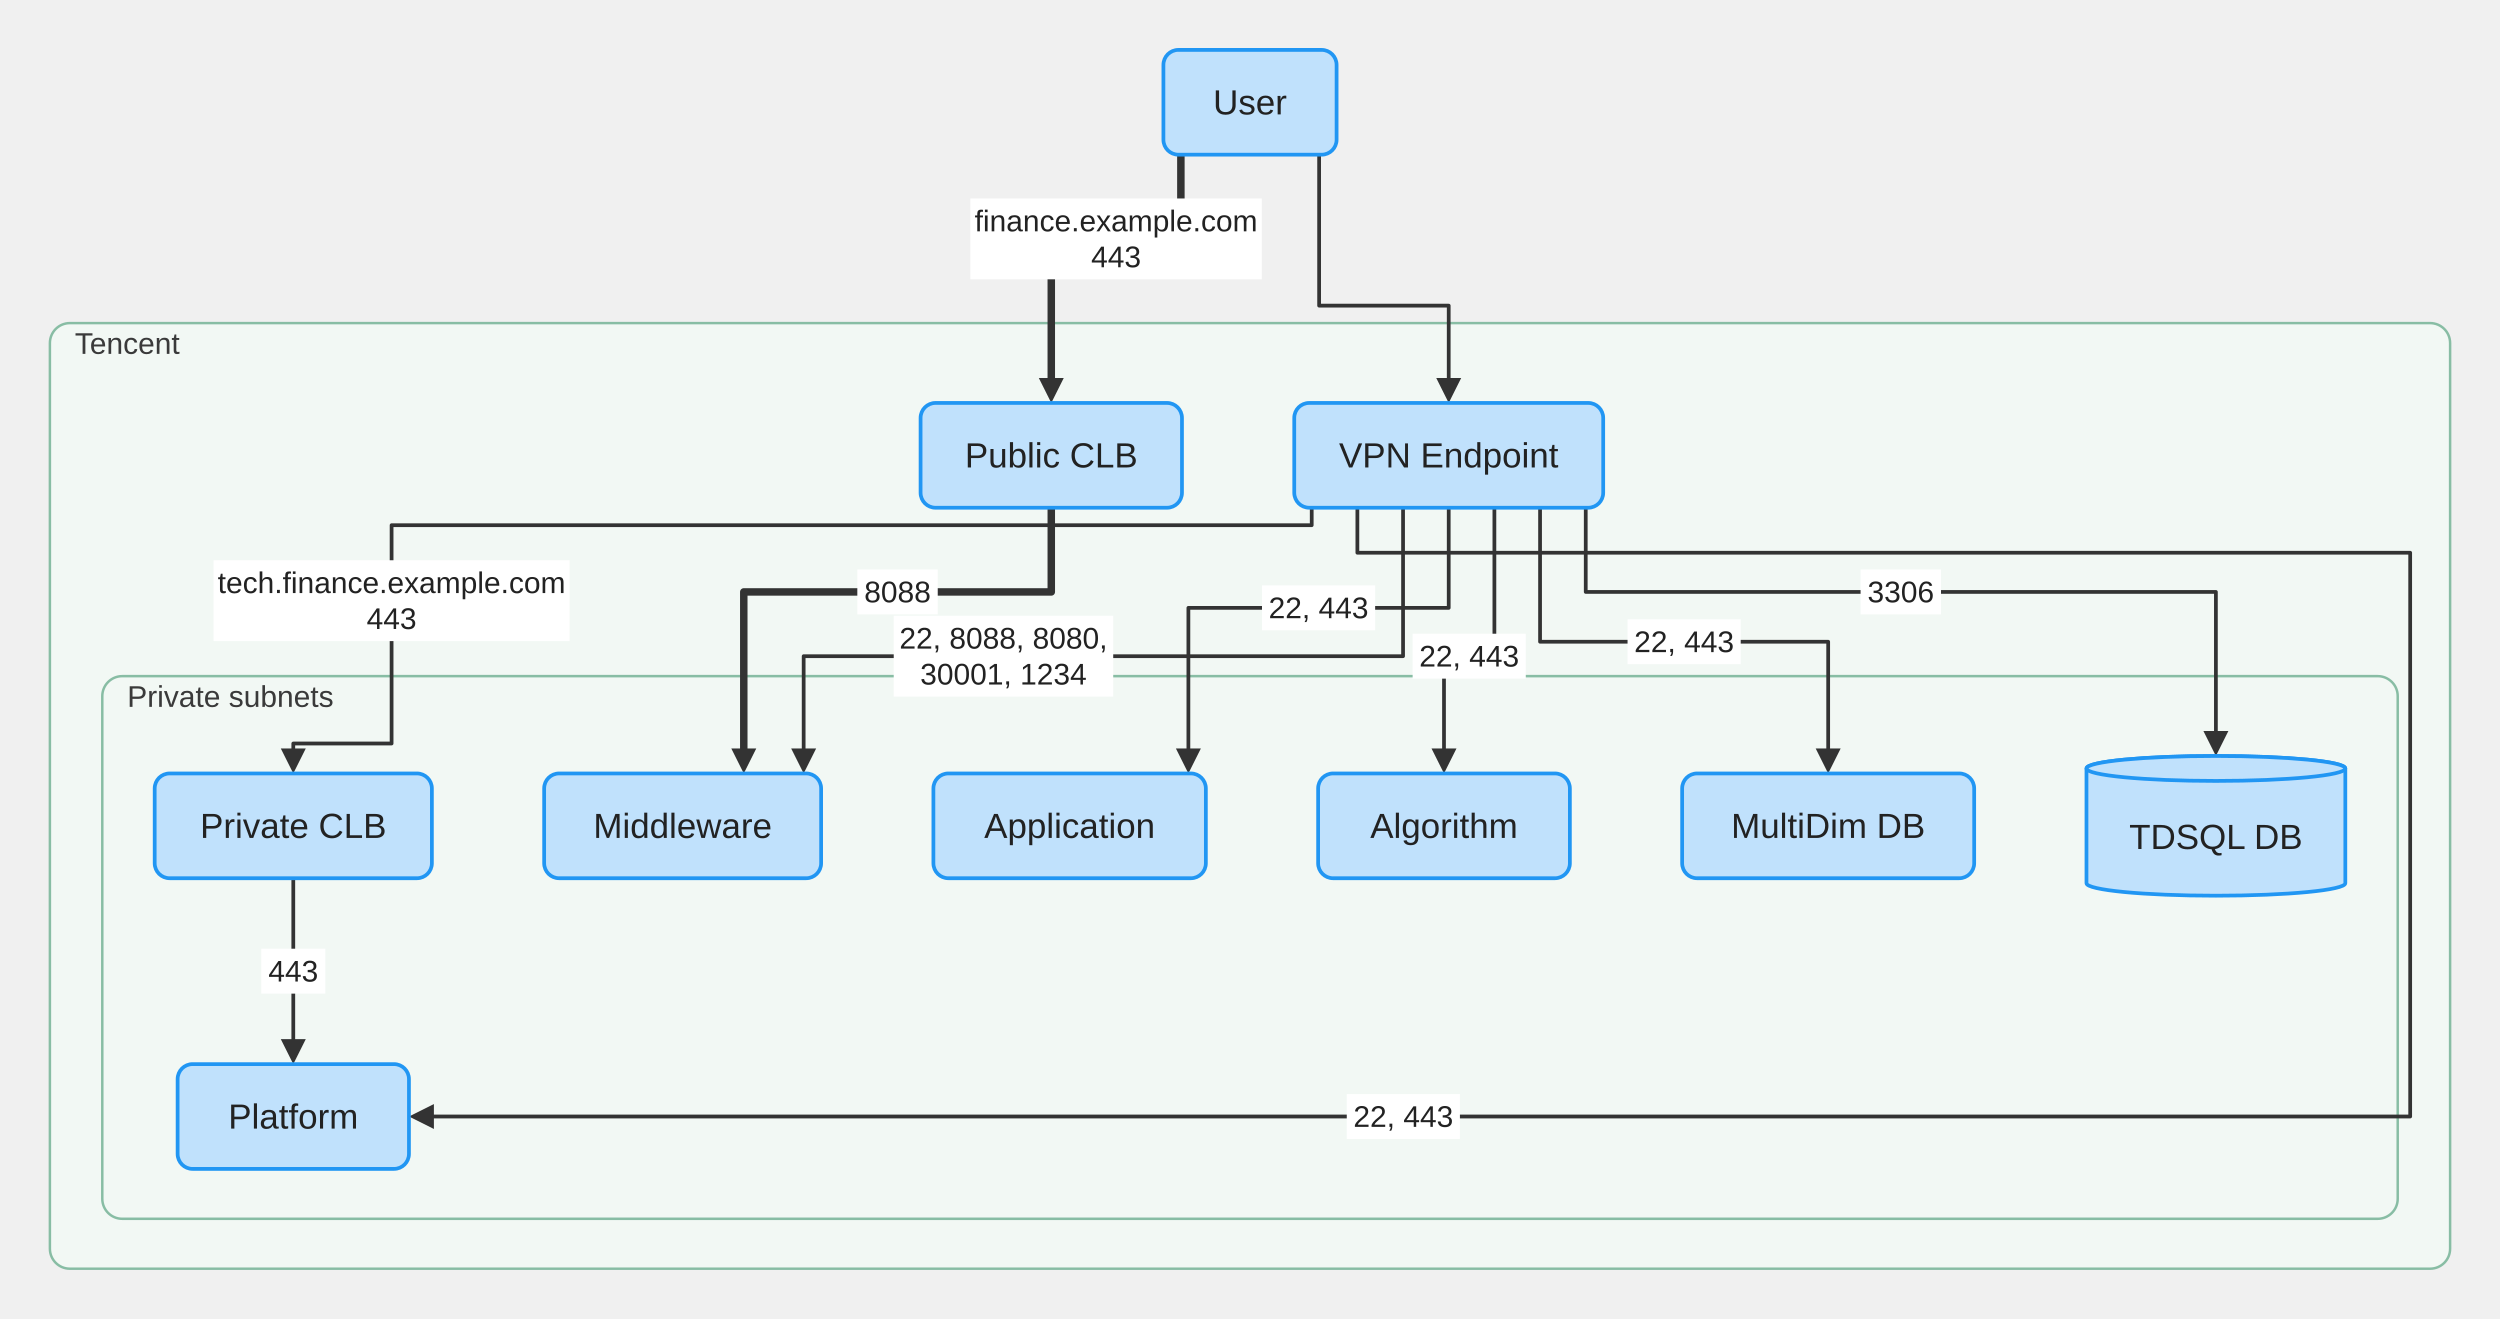
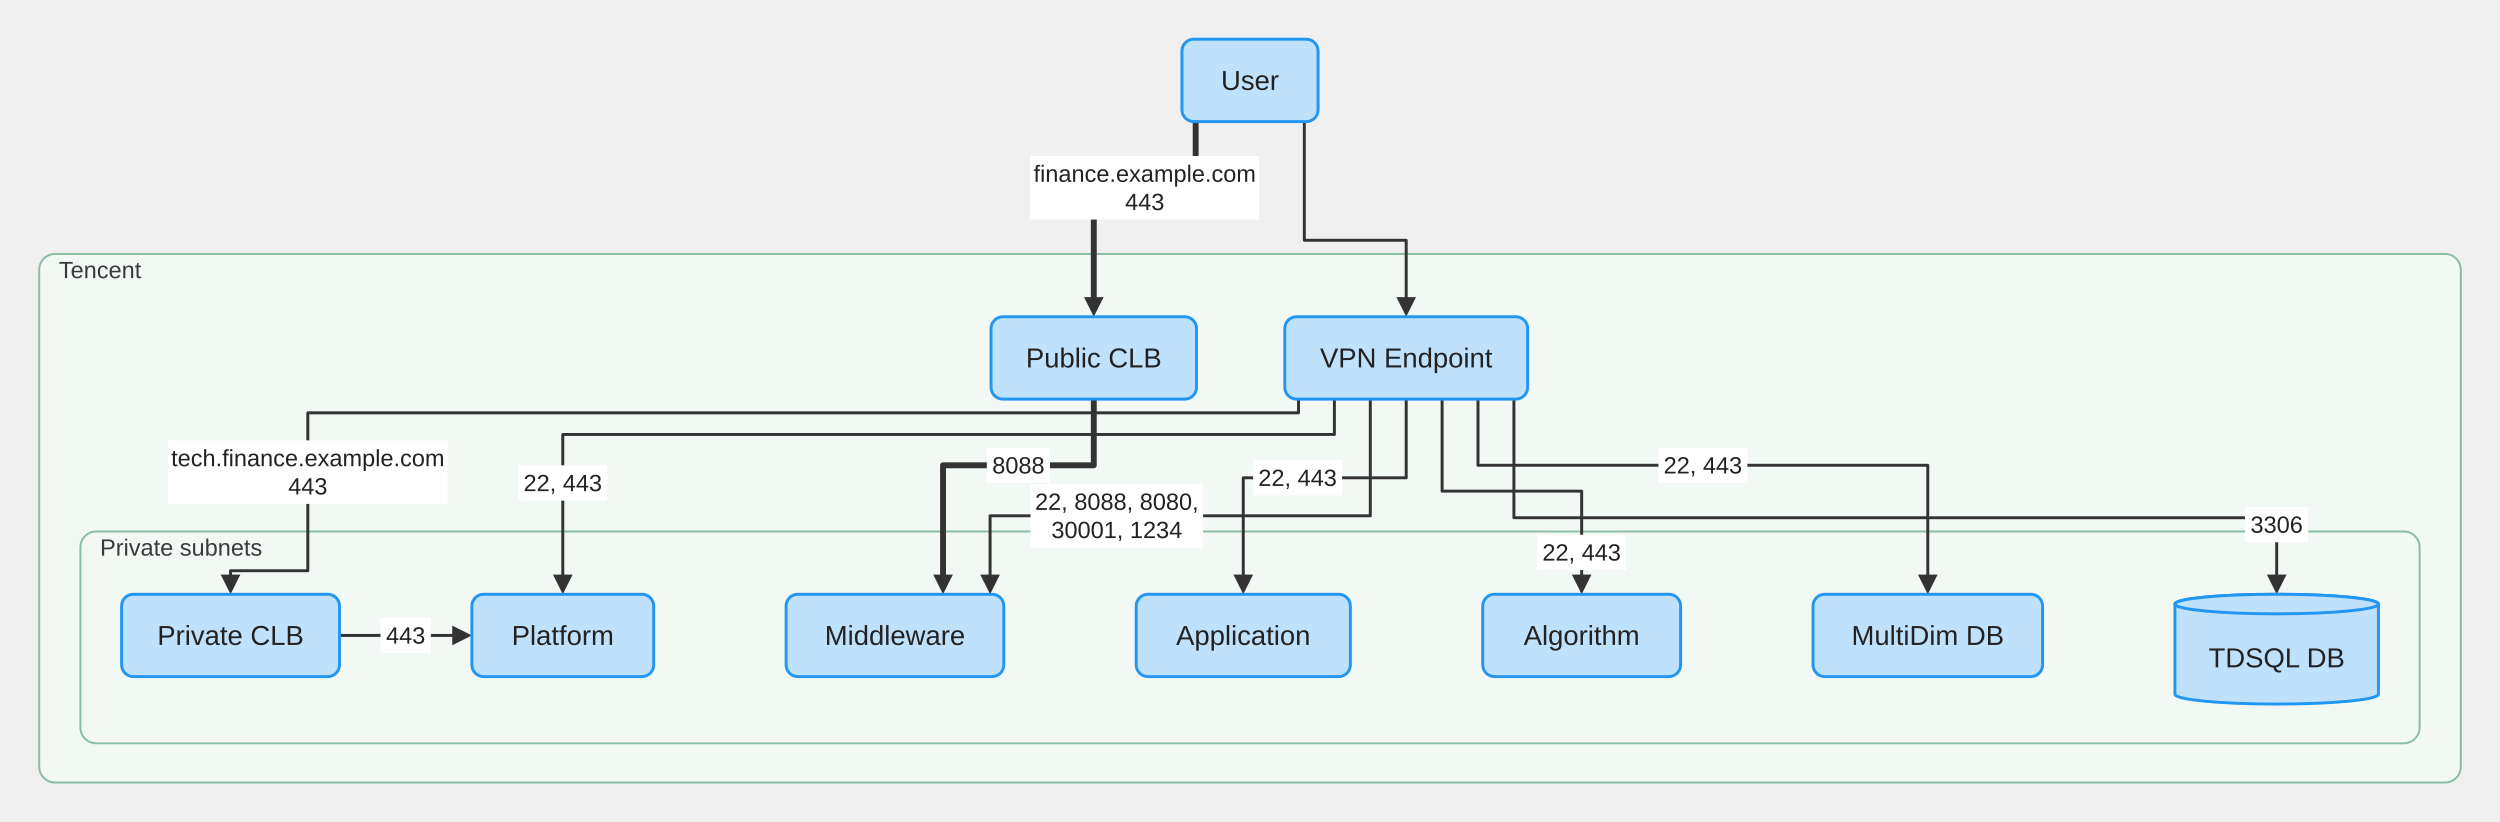
- <svg xmlns="http://www.w3.org/2000/svg" width="1002.01" height="528.50" viewBox="0 0 1002.01 528.50">
+ <svg xmlns="http://www.w3.org/2000/svg" width="1274.73" height="419.00" viewBox="0 0 1274.73 419.00">
  <defs>
    <marker id="arrow" viewBox="0 0 10 10" refX="6.00" refY="5" markerWidth="10" markerHeight="10" orient="auto" markerUnits="userSpaceOnUse">
      <path d="M0,0 L10,5 L0,10 Z" fill="#333" />
    </marker>
  </defs>
  <g fill="none" stroke="#88BDA4" stroke-width="1" stroke-linejoin="round">
-     <rect x="20.00" y="129.50" width="962.01" height="379.00" rx="8" ry="8" fill="#f2f8f4" stroke="#88BDA4" stroke-width="1" />
-     <rect x="41.00" y="271.00" width="920.01" height="217.50" rx="8" ry="8" fill="#f2f8f4" stroke="#88BDA4" stroke-width="1" />
+     <rect x="20.00" y="129.50" width="1234.73" height="269.50" rx="8" ry="8" fill="#f2f8f4" stroke="#88BDA4" stroke-width="1" />
+     <rect x="41.00" y="271.00" width="1192.73" height="108.00" rx="8" ry="8" fill="#f2f8f4" stroke="#88BDA4" stroke-width="1" />
  </g>
  <g fill="#3a3a3a" font-family="Arial, Helvetica, Liberation Sans, DejaVu Sans, sans-serif" font-size="12.00">
    <text x="30.00" y="133.50" text-anchor="start" dominant-baseline="hanging">Tencent</text>
    <text x="51.00" y="275.00" text-anchor="start" dominant-baseline="hanging">Private subnets</text>
  </g>
  <g fill="none" stroke-linecap="round" stroke-linejoin="round">
-     <polyline points="528.71,62.00 528.71,122.50 580.65,122.50 580.65,129.50 580.65,157.50" stroke="#333" stroke-width="1.5" marker-end="url(#arrow)" />
-     <polyline points="525.74,203.50 525.74,210.50 156.95,210.50 156.95,271.00 156.95,298.00 117.55,298.00 117.55,306.00" stroke="#333" stroke-width="1.5" marker-end="url(#arrow)" />
-     <polyline points="117.55,352.00 117.55,422.50" stroke="#333" stroke-width="1.5" marker-end="url(#arrow)" />
-     <polyline points="473.30,62.00 473.30,95.75 421.36,95.75 421.36,129.50 421.36,157.50" stroke="#333" stroke-width="3" marker-end="url(#arrow)" />
-     <polyline points="421.36,203.50 421.36,237.25 298.11,237.25 298.11,271.00 298.11,306.00" stroke="#333" stroke-width="3" marker-end="url(#arrow)" />
-     <polyline points="562.35,203.50 562.35,263.00 322.11,263.00 322.11,271.00 322.11,306.00" stroke="#333" stroke-width="1.5" marker-end="url(#arrow)" />
-     <polyline points="544.04,203.50 544.04,221.54 966.01,221.54 966.01,447.50 961.01,447.50 167.91,447.50" stroke="#333" stroke-width="1.5" marker-end="url(#arrow)" />
-     <polyline points="580.65,203.50 580.65,243.63 476.31,243.63 476.31,271.00 476.31,306.00" stroke="#333" stroke-width="1.5" marker-end="url(#arrow)" />
-     <polyline points="598.96,203.50 598.96,263.00 578.76,263.00 578.76,271.00 578.76,306.00" stroke="#333" stroke-width="1.5" marker-end="url(#arrow)" />
-     <polyline points="617.26,203.50 617.26,257.21 732.74,257.21 732.74,271.00 732.74,306.00" stroke="#333" stroke-width="1.5" marker-end="url(#arrow)" />
-     <polyline points="635.57,203.50 635.57,237.25 888.14,237.25 888.14,271.00 888.14,299.00" stroke="#333" stroke-width="1.5" marker-end="url(#arrow)" />
+     <polyline points="665.07,62.00 665.07,122.50 717.01,122.50 717.01,129.50 717.01,157.50" stroke="#333" stroke-width="1.5" marker-end="url(#arrow)" />
+     <polyline points="662.10,203.50 662.10,210.50 156.95,210.50 156.95,271.00 156.95,291.00 117.55,291.00 117.55,299.00" stroke="#333" stroke-width="1.5" marker-end="url(#arrow)" />
+     <polyline points="173.10,324.00 236.60,324.00" stroke="#333" stroke-width="1.5" marker-end="url(#arrow)" />
+     <polyline points="609.66,62.00 609.66,95.75 557.72,95.75 557.72,129.50 557.72,157.50" stroke="#333" stroke-width="3" marker-end="url(#arrow)" />
+     <polyline points="557.72,203.50 557.72,237.25 480.84,237.25 480.84,271.00 480.84,299.00" stroke="#333" stroke-width="3" marker-end="url(#arrow)" />
+     <polyline points="698.71,203.50 698.71,263.00 504.84,263.00 504.84,271.00 504.84,299.00" stroke="#333" stroke-width="1.5" marker-end="url(#arrow)" />
+     <polyline points="680.40,203.50 680.40,221.54 286.96,221.54 286.96,271.00 286.96,299.00" stroke="#333" stroke-width="1.5" marker-end="url(#arrow)" />
+     <polyline points="717.01,203.50 717.01,243.63 633.93,243.63 633.93,271.00 633.93,299.00" stroke="#333" stroke-width="1.5" marker-end="url(#arrow)" />
+     <polyline points="735.32,203.50 735.32,250.42 806.48,250.42 806.48,271.00 806.48,299.00" stroke="#333" stroke-width="1.5" marker-end="url(#arrow)" />
+     <polyline points="753.62,203.50 753.62,237.25 982.96,237.25 982.96,271.00 982.96,299.00" stroke="#333" stroke-width="1.5" marker-end="url(#arrow)" />
+     <polyline points="771.93,203.50 771.93,264.00 1160.86,264.00 1160.86,271.00 1160.86,299.00" stroke="#333" stroke-width="1.5" marker-end="url(#arrow)" />
  </g>
  <g fill="#fff" stroke="none">
    <rect x="85.60" y="224.55" width="142.69" height="32.40" />
-     <rect x="104.71" y="380.25" width="25.68" height="18.00" />
-     <rect x="388.91" y="79.55" width="116.83" height="32.40" />
-     <rect x="343.62" y="228.25" width="32.23" height="18.00" />
-     <rect x="358.21" y="246.80" width="87.97" height="32.40" />
-     <rect x="539.79" y="438.50" width="45.35" height="18.00" />
-     <rect x="505.81" y="234.63" width="45.35" height="18.00" />
-     <rect x="566.19" y="254.00" width="45.35" height="18.00" />
-     <rect x="652.33" y="248.21" width="45.35" height="18.00" />
-     <rect x="745.73" y="228.25" width="32.23" height="18.00" />
+     <rect x="194.01" y="315.00" width="25.68" height="18.00" />
+     <rect x="525.27" y="79.55" width="116.83" height="32.40" />
+     <rect x="503.16" y="228.25" width="32.23" height="18.00" />
+     <rect x="525.47" y="246.80" width="87.97" height="32.40" />
+     <rect x="264.29" y="237.27" width="45.35" height="18.00" />
+     <rect x="638.95" y="234.63" width="45.35" height="18.00" />
+     <rect x="783.81" y="272.67" width="45.35" height="18.00" />
+     <rect x="845.62" y="228.25" width="45.35" height="18.00" />
+     <rect x="1144.74" y="258.50" width="32.23" height="18.00" />
  </g>
  <g fill="#222" font-family="Arial, Helvetica, Liberation Sans, DejaVu Sans, sans-serif" font-size="12.00" text-anchor="middle" dominant-baseline="central">
    <text x="156.95" y="233.55">tech.finance.example.com<tspan x="156.95" y="247.95">443</tspan>
    </text>
-     <text x="117.55" y="389.25">443</text>
-     <text x="447.33" y="88.55">finance.example.com<tspan x="447.33" y="102.95">443</tspan>
+     <text x="206.85" y="324.00">443</text>
+     <text x="583.69" y="88.55">finance.example.com<tspan x="583.69" y="102.95">443</tspan>
    </text>
-     <text x="359.74" y="237.25">8088</text>
-     <text x="402.19" y="255.80">22, 8088, 8080,<tspan x="402.19" y="270.20">30001, 1234</tspan>
+     <text x="519.28" y="237.25">8088</text>
+     <text x="569.46" y="255.80">22, 8088, 8080,<tspan x="569.46" y="270.20">30001, 1234</tspan>
    </text>
-     <text x="562.46" y="447.50">22, 443</text>
-     <text x="528.48" y="243.63">22, 443</text>
-     <text x="588.86" y="263.00">22, 443</text>
-     <text x="675.00" y="257.21">22, 443</text>
-     <text x="761.85" y="237.25">3306</text>
+     <text x="286.96" y="246.27">22, 443</text>
+     <text x="661.63" y="243.63">22, 443</text>
+     <text x="806.48" y="281.67">22, 443</text>
+     <text x="868.29" y="237.25">22, 443</text>
+     <text x="1160.86" y="267.50">3306</text>
  </g>
  <g>
-     <rect x="466.30" y="20.00" width="69.41" height="42.00" rx="6" ry="6" fill="#c0e1fc" stroke="#2196F3" stroke-width="1.5" />
-     <text x="501.00" y="41.00" font-family="Arial, Helvetica, Liberation Sans, DejaVu Sans, sans-serif" font-size="14" fill="#222" text-anchor="middle" dominant-baseline="central">User</text>
-     <rect x="368.97" y="161.50" width="104.77" height="42.00" rx="6" ry="6" fill="#c0e1fc" stroke="#2196F3" stroke-width="1.5" />
-     <text x="421.36" y="182.50" font-family="Arial, Helvetica, Liberation Sans, DejaVu Sans, sans-serif" font-size="14" fill="#222" text-anchor="middle" dominant-baseline="central">Public CLB</text>
-     <rect x="518.74" y="161.50" width="123.83" height="42.00" rx="6" ry="6" fill="#c0e1fc" stroke="#2196F3" stroke-width="1.5" />
-     <text x="580.65" y="182.50" font-family="Arial, Helvetica, Liberation Sans, DejaVu Sans, sans-serif" font-size="14" fill="#222" text-anchor="middle" dominant-baseline="central">VPN Endpoint</text>
-     <rect x="62.00" y="310.00" width="111.10" height="42.00" rx="6" ry="6" fill="#c0e1fc" stroke="#2196F3" stroke-width="1.5" />
-     <text x="117.55" y="331.00" font-family="Arial, Helvetica, Liberation Sans, DejaVu Sans, sans-serif" font-size="14" fill="#222" text-anchor="middle" dominant-baseline="central">Private CLB</text>
-     <rect x="218.10" y="310.00" width="111.01" height="42.00" rx="6" ry="6" fill="#c0e1fc" stroke="#2196F3" stroke-width="1.5" />
-     <text x="273.61" y="331.00" font-family="Arial, Helvetica, Liberation Sans, DejaVu Sans, sans-serif" font-size="14" fill="#222" text-anchor="middle" dominant-baseline="central">Middleware</text>
-     <rect x="71.19" y="426.50" width="92.72" height="42.00" rx="6" ry="6" fill="#c0e1fc" stroke="#2196F3" stroke-width="1.5" />
-     <text x="117.55" y="447.50" font-family="Arial, Helvetica, Liberation Sans, DejaVu Sans, sans-serif" font-size="14" fill="#222" text-anchor="middle" dominant-baseline="central">Platform</text>
-     <rect x="374.11" y="310.00" width="109.20" height="42.00" rx="6" ry="6" fill="#c0e1fc" stroke="#2196F3" stroke-width="1.5" />
-     <text x="428.71" y="331.00" font-family="Arial, Helvetica, Liberation Sans, DejaVu Sans, sans-serif" font-size="14" fill="#222" text-anchor="middle" dominant-baseline="central">Application</text>
-     <rect x="528.31" y="310.00" width="100.90" height="42.00" rx="6" ry="6" fill="#c0e1fc" stroke="#2196F3" stroke-width="1.5" />
-     <text x="578.76" y="331.00" font-family="Arial, Helvetica, Liberation Sans, DejaVu Sans, sans-serif" font-size="14" fill="#222" text-anchor="middle" dominant-baseline="central">Algorithm</text>
-     <rect x="674.21" y="310.00" width="117.05" height="42.00" rx="6" ry="6" fill="#c0e1fc" stroke="#2196F3" stroke-width="1.5" />
-     <text x="732.74" y="331.00" font-family="Arial, Helvetica, Liberation Sans, DejaVu Sans, sans-serif" font-size="14" fill="#222" text-anchor="middle" dominant-baseline="central">MultiDim DB</text>
-     <path d="M836.27,308.00 L836.27,354.00 A51.87,5.00 0 0 0 940.01,354.00 L940.01,308.00 A51.87,5.00 0 0 0 836.27,308.00 Z" fill="#c0e1fc" stroke="#2196F3" stroke-width="1.5" />
-     <ellipse cx="888.14" cy="308.00" rx="51.87" ry="5.00" fill="#c0e1fc" stroke="#2196F3" stroke-width="1.5" />
-     <text x="888.14" y="335.42" font-family="Arial, Helvetica, Liberation Sans, DejaVu Sans, sans-serif" font-size="14" fill="#222" text-anchor="middle" dominant-baseline="central">TDSQL DB</text>
+     <rect x="602.66" y="20.00" width="69.41" height="42.00" rx="6" ry="6" fill="#c0e1fc" stroke="#2196F3" stroke-width="1.5" />
+     <text x="637.36" y="41.00" font-family="Arial, Helvetica, Liberation Sans, DejaVu Sans, sans-serif" font-size="14" fill="#222" text-anchor="middle" dominant-baseline="central">User</text>
+     <rect x="505.33" y="161.50" width="104.77" height="42.00" rx="6" ry="6" fill="#c0e1fc" stroke="#2196F3" stroke-width="1.5" />
+     <text x="557.72" y="182.50" font-family="Arial, Helvetica, Liberation Sans, DejaVu Sans, sans-serif" font-size="14" fill="#222" text-anchor="middle" dominant-baseline="central">Public CLB</text>
+     <rect x="655.10" y="161.50" width="123.83" height="42.00" rx="6" ry="6" fill="#c0e1fc" stroke="#2196F3" stroke-width="1.5" />
+     <text x="717.01" y="182.50" font-family="Arial, Helvetica, Liberation Sans, DejaVu Sans, sans-serif" font-size="14" fill="#222" text-anchor="middle" dominant-baseline="central">VPN Endpoint</text>
+     <rect x="62.00" y="303.00" width="111.10" height="42.00" rx="6" ry="6" fill="#c0e1fc" stroke="#2196F3" stroke-width="1.5" />
+     <text x="117.55" y="324.00" font-family="Arial, Helvetica, Liberation Sans, DejaVu Sans, sans-serif" font-size="14" fill="#222" text-anchor="middle" dominant-baseline="central">Private CLB</text>
+     <rect x="400.82" y="303.00" width="111.01" height="42.00" rx="6" ry="6" fill="#c0e1fc" stroke="#2196F3" stroke-width="1.5" />
+     <text x="456.33" y="324.00" font-family="Arial, Helvetica, Liberation Sans, DejaVu Sans, sans-serif" font-size="14" fill="#222" text-anchor="middle" dominant-baseline="central">Middleware</text>
+     <rect x="240.60" y="303.00" width="92.72" height="42.00" rx="6" ry="6" fill="#c0e1fc" stroke="#2196F3" stroke-width="1.5" />
+     <text x="286.96" y="324.00" font-family="Arial, Helvetica, Liberation Sans, DejaVu Sans, sans-serif" font-size="14" fill="#222" text-anchor="middle" dominant-baseline="central">Platform</text>
+     <rect x="579.34" y="303.00" width="109.20" height="42.00" rx="6" ry="6" fill="#c0e1fc" stroke="#2196F3" stroke-width="1.5" />
+     <text x="633.93" y="324.00" font-family="Arial, Helvetica, Liberation Sans, DejaVu Sans, sans-serif" font-size="14" fill="#222" text-anchor="middle" dominant-baseline="central">Application</text>
+     <rect x="756.03" y="303.00" width="100.90" height="42.00" rx="6" ry="6" fill="#c0e1fc" stroke="#2196F3" stroke-width="1.5" />
+     <text x="806.48" y="324.00" font-family="Arial, Helvetica, Liberation Sans, DejaVu Sans, sans-serif" font-size="14" fill="#222" text-anchor="middle" dominant-baseline="central">Algorithm</text>
+     <rect x="924.44" y="303.00" width="117.05" height="42.00" rx="6" ry="6" fill="#c0e1fc" stroke="#2196F3" stroke-width="1.5" />
+     <text x="982.96" y="324.00" font-family="Arial, Helvetica, Liberation Sans, DejaVu Sans, sans-serif" font-size="14" fill="#222" text-anchor="middle" dominant-baseline="central">MultiDim DB</text>
+     <path d="M1108.99,308.00 L1108.99,354.00 A51.87,5.00 0 0 0 1212.73,354.00 L1212.73,308.00 A51.87,5.00 0 0 0 1108.99,308.00 Z" fill="#c0e1fc" stroke="#2196F3" stroke-width="1.5" />
+     <ellipse cx="1160.86" cy="308.00" rx="51.87" ry="5.00" fill="#c0e1fc" stroke="#2196F3" stroke-width="1.5" />
+     <text x="1160.86" y="335.42" font-family="Arial, Helvetica, Liberation Sans, DejaVu Sans, sans-serif" font-size="14" fill="#222" text-anchor="middle" dominant-baseline="central">TDSQL DB</text>
  </g>
</svg>
